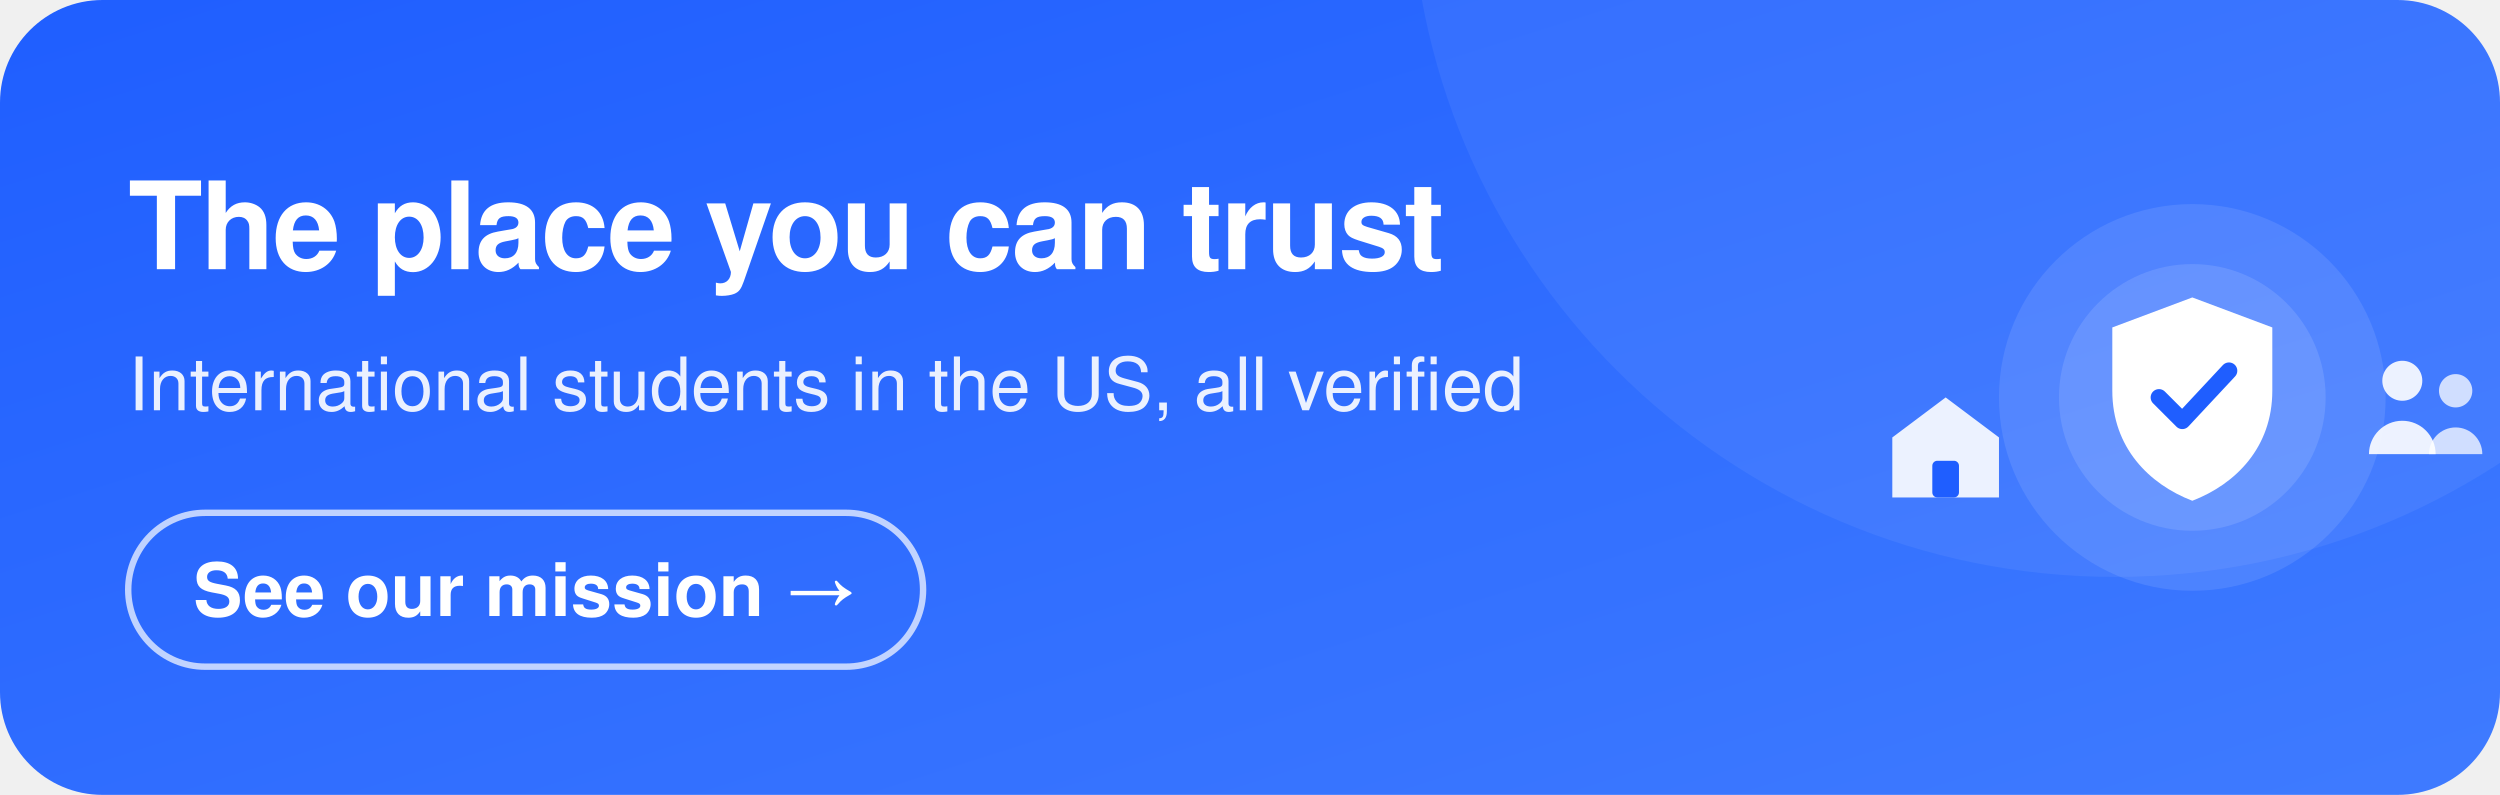
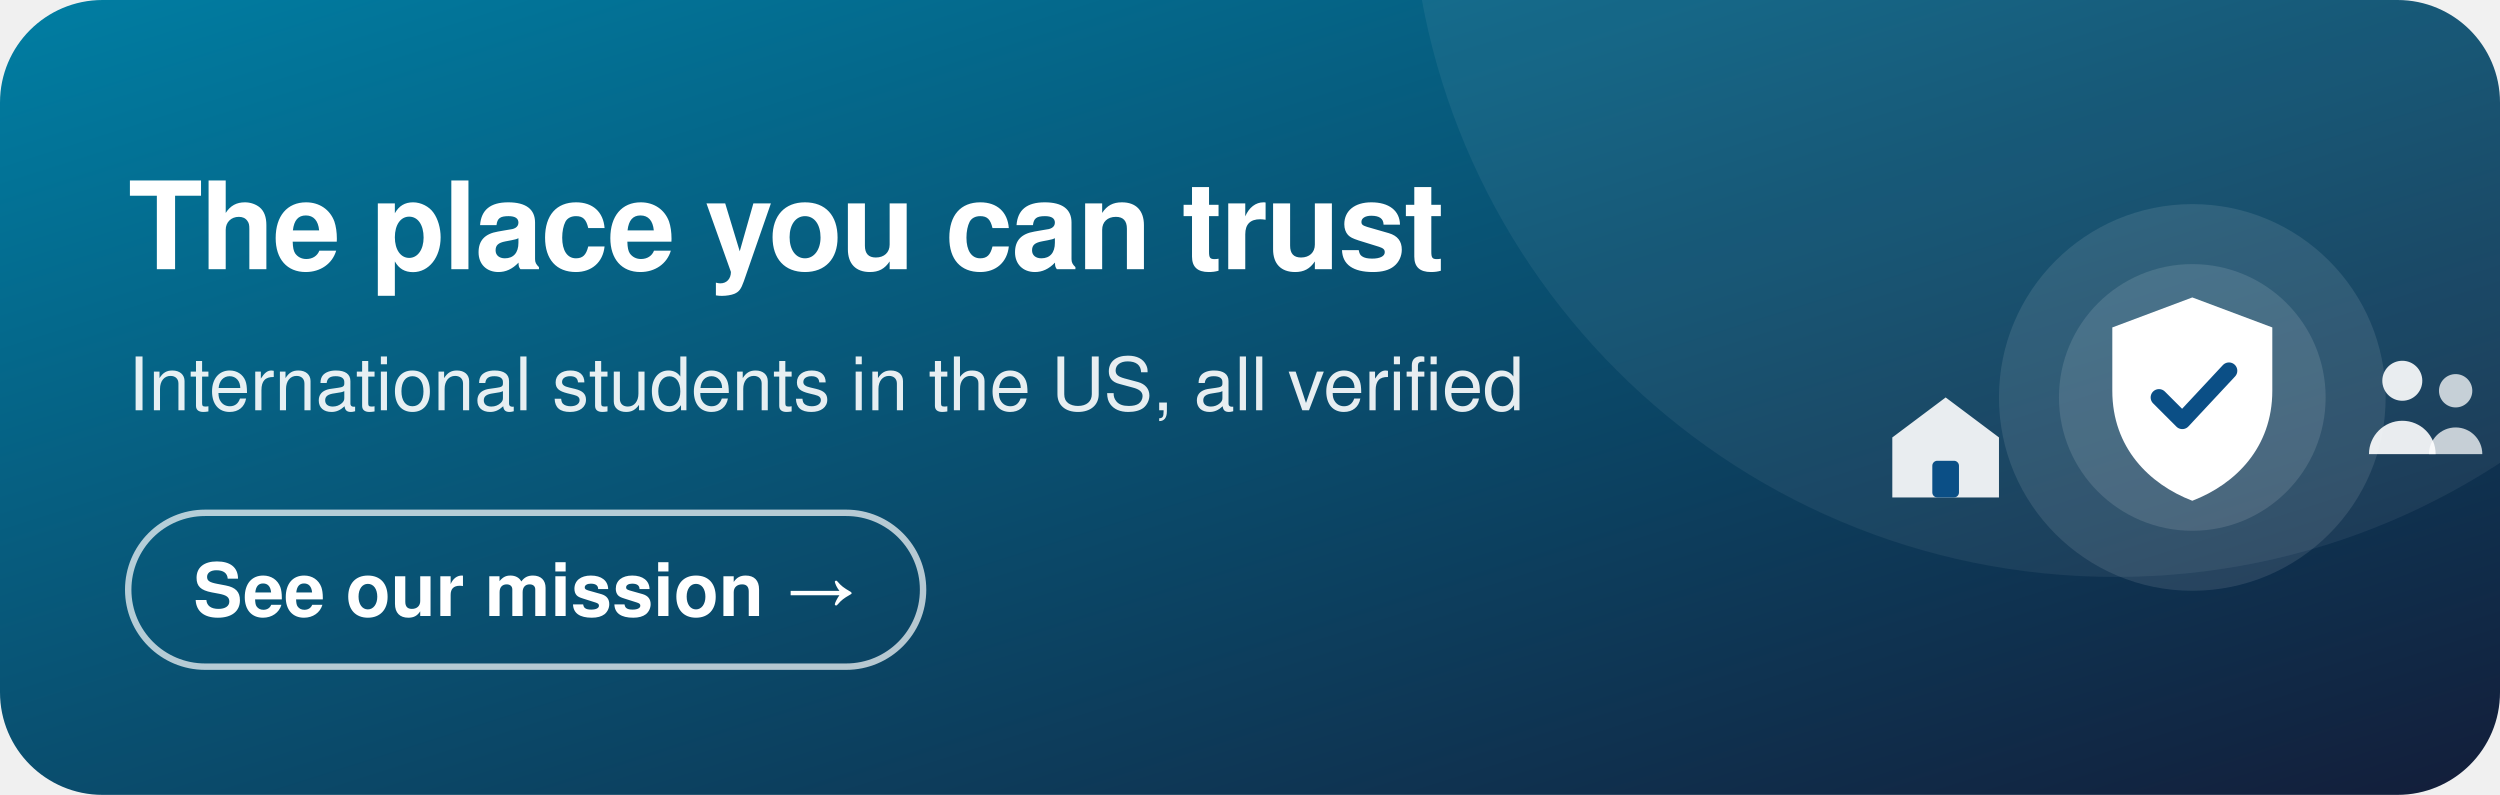
<svg xmlns="http://www.w3.org/2000/svg" width="390" height="124" viewBox="0 0 390 124" font-family="'Be Vietnam Pro','Helvetica Neue',Helvetica,Arial,'Segoe UI',Roboto,sans-serif">
  <defs>
    <linearGradient id="g" x1="0" y1="0" x2="1" y2="1">
-       <stop offset="0" stop-color="#1f5eff" />
-       <stop offset="1" stop-color="#3f7bff" />
+       <stop offset="0" stop-color="#007ea3" />
+       <stop offset="1" stop-color="#131d39" />
    </linearGradient>
  </defs>
  <rect width="390" height="124" rx="16" fill="url(#g)" />
  <circle cx="330" cy="-20" r="110" fill="#fff" fill-opacity="0.06" />
  <text x="20" y="42" font-size="19" font-weight="700" fill="#fff" letter-spacing="-0.3">The place you can trust</text>
  <text x="20" y="64" font-size="11.5" fill="#fff" fill-opacity="0.9">International students in the US, all verified</text>
  <rect x="20" y="80" width="124" height="24" rx="12.0" fill="none" stroke="#fff" stroke-opacity="0.7" stroke-width="1" />
  <text x="82.0" y="96.1" text-anchor="middle" font-size="11.5" font-weight="600" fill="#fff">See our mission →</text>
  <g transform="translate(342 62) scale(0.52)">
    <circle cx="0" cy="0" r="58" fill="#fff" fill-opacity="0.10" />
    <circle cx="0" cy="0" r="40" fill="#fff" fill-opacity="0.12" />
    <path d="M0 -30 L24 -21 V-2 C24 15 13 26 0 31 C-13 26 -24 15 -24 -2 V-21 Z" fill="#fff" />
-     <path d="M-10 0 L-3 7 L11 -8" fill="none" stroke="#1f5eff" stroke-width="5" stroke-linecap="round" stroke-linejoin="round" />
+     <path d="M-10 0 L-3 7 L11 -8" fill="none" stroke="#0b4f86" stroke-width="5" stroke-linecap="round" stroke-linejoin="round" />
    <g transform="translate(-74 14)">
      <path d="M0 -14 L16 -2 V16 H-16 V-2 Z" fill="#fff" fill-opacity="0.9" />
-       <rect x="-4" y="5" width="8" height="11" rx="1.5" fill="#1f5eff" />
+       <rect x="-4" y="5" width="8" height="11" rx="1.5" fill="#0b4f86" />
    </g>
    <g transform="translate(70 4)" fill="#fff" fill-opacity="0.9">
      <circle cx="-7" cy="-9" r="6" />
      <path d="M-17 13 a10 10 0 0 1 20 0 Z" />
      <circle cx="9" cy="-6" r="5" fill-opacity="0.75" />
      <path d="M1 13 a8 8 0 0 1 16 0 Z" fill-opacity="0.75" />
    </g>
  </g>
</svg>
